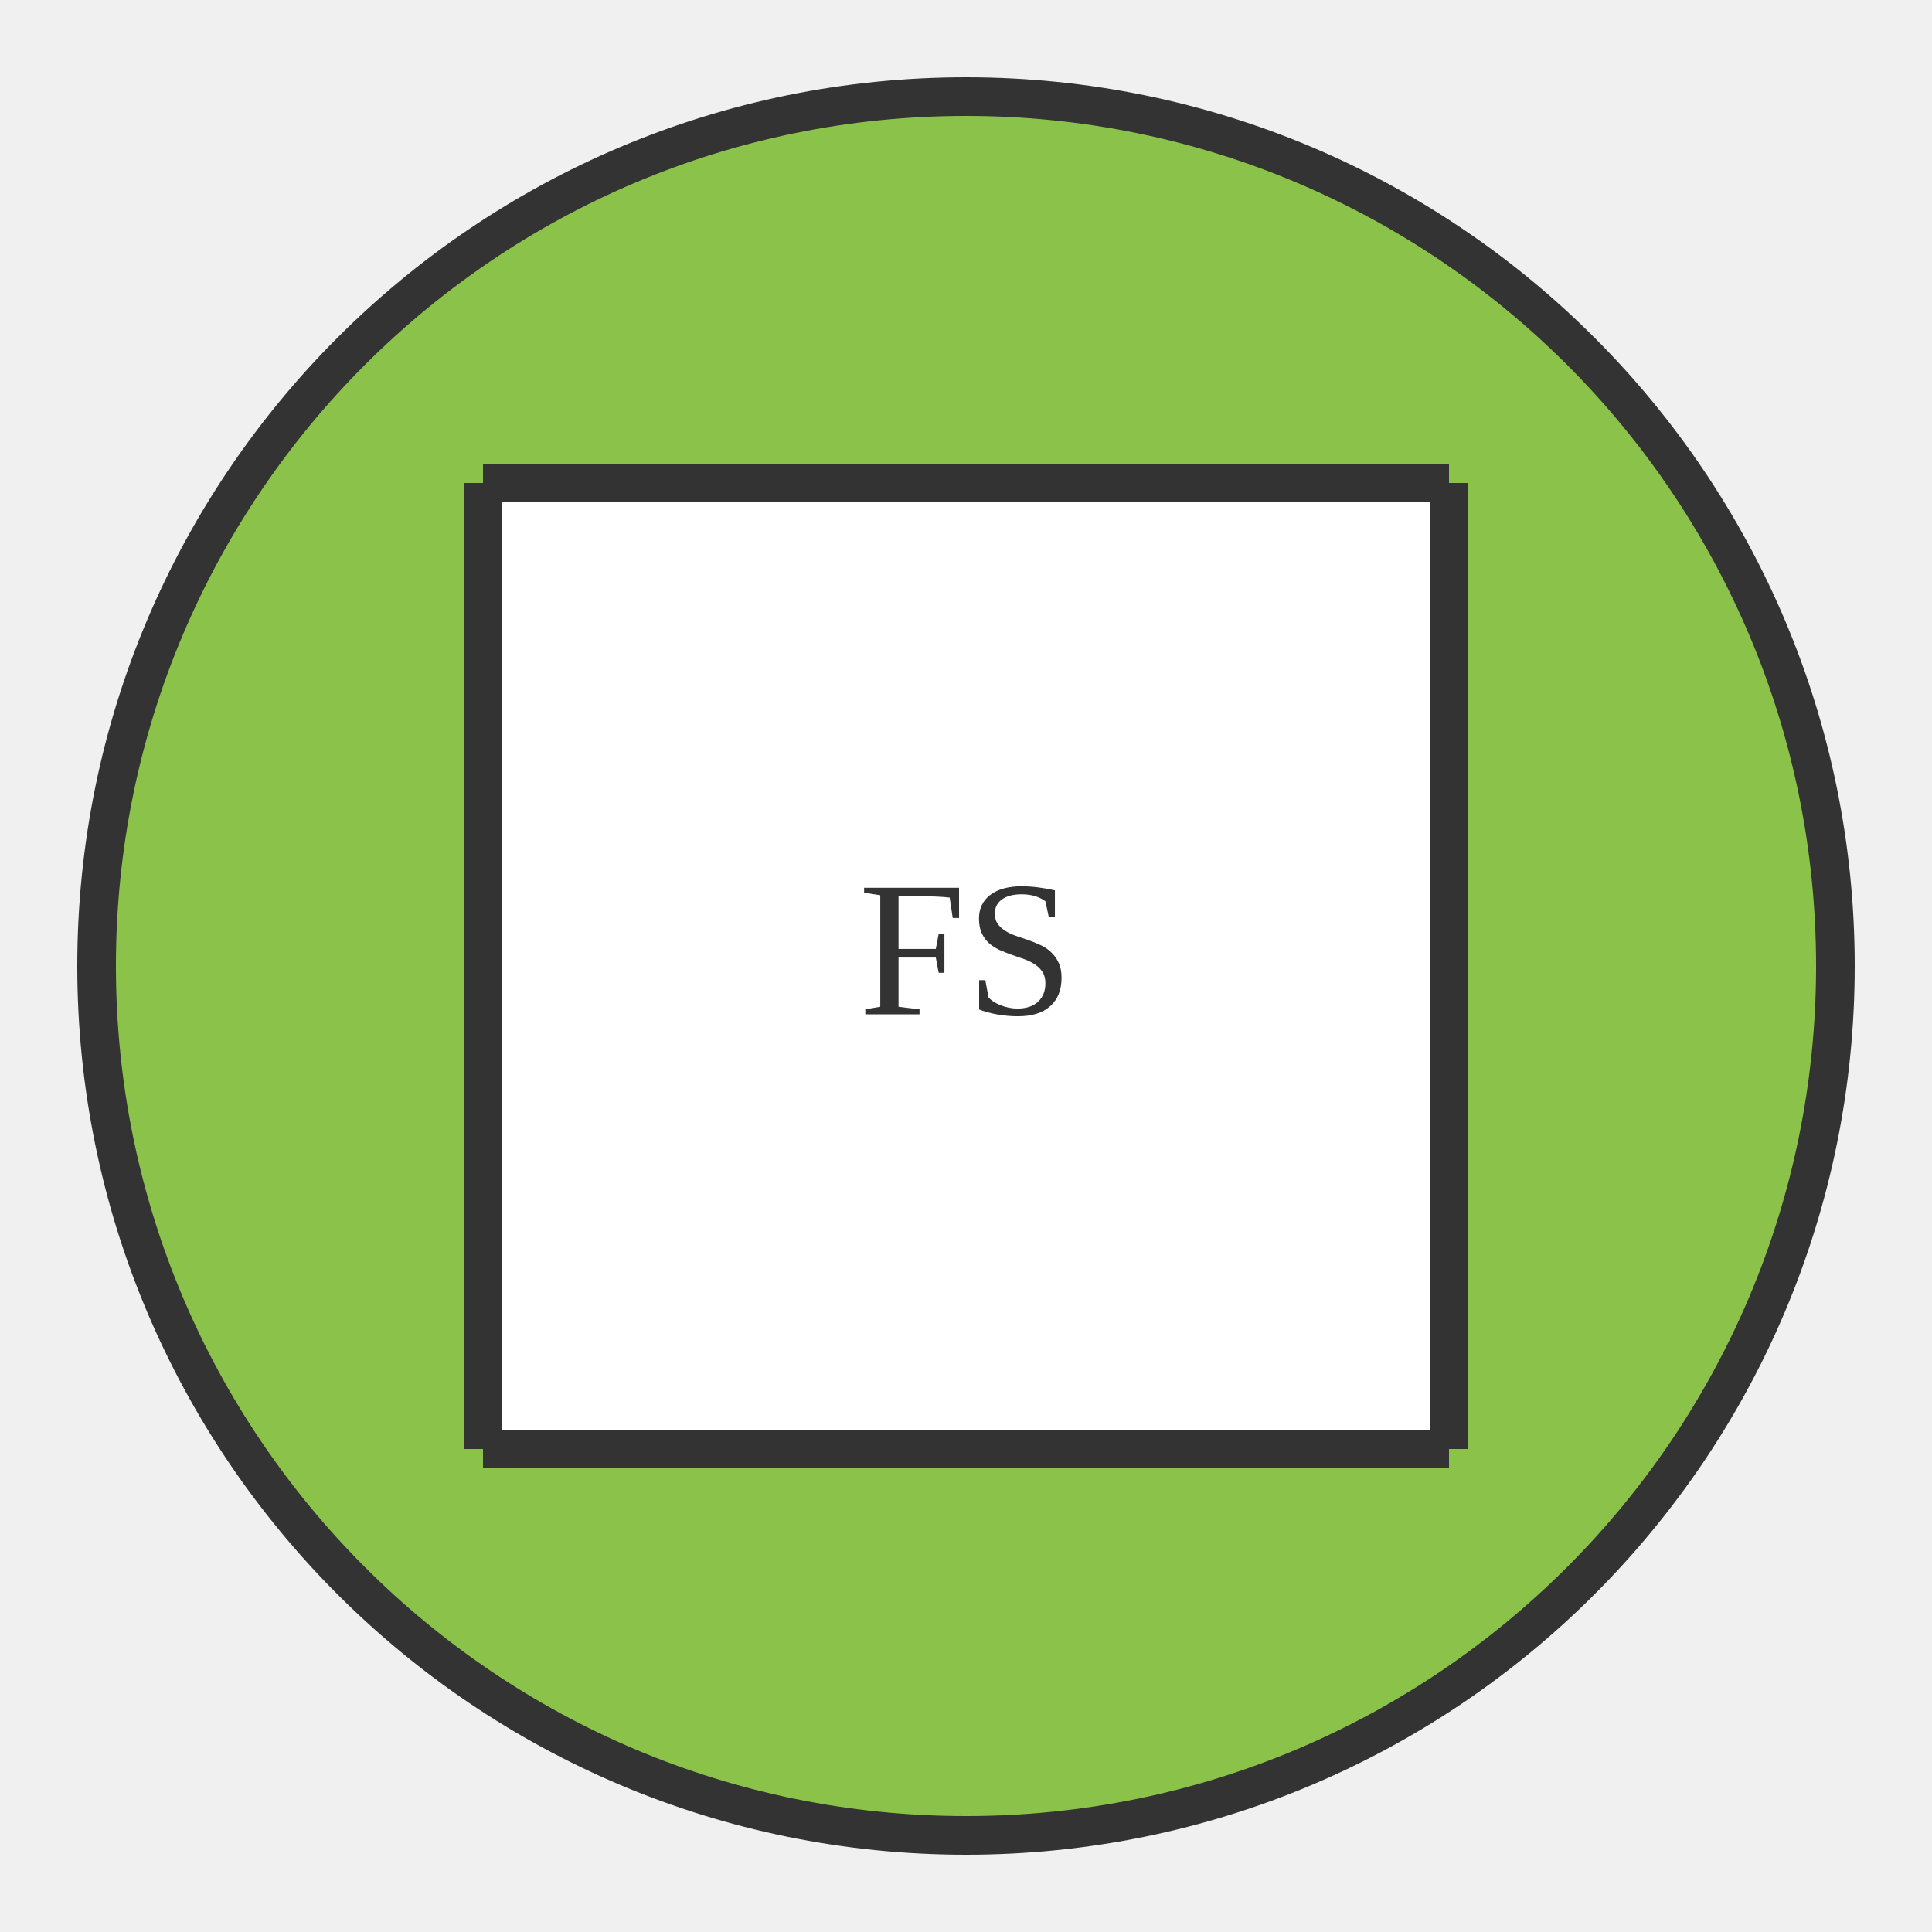
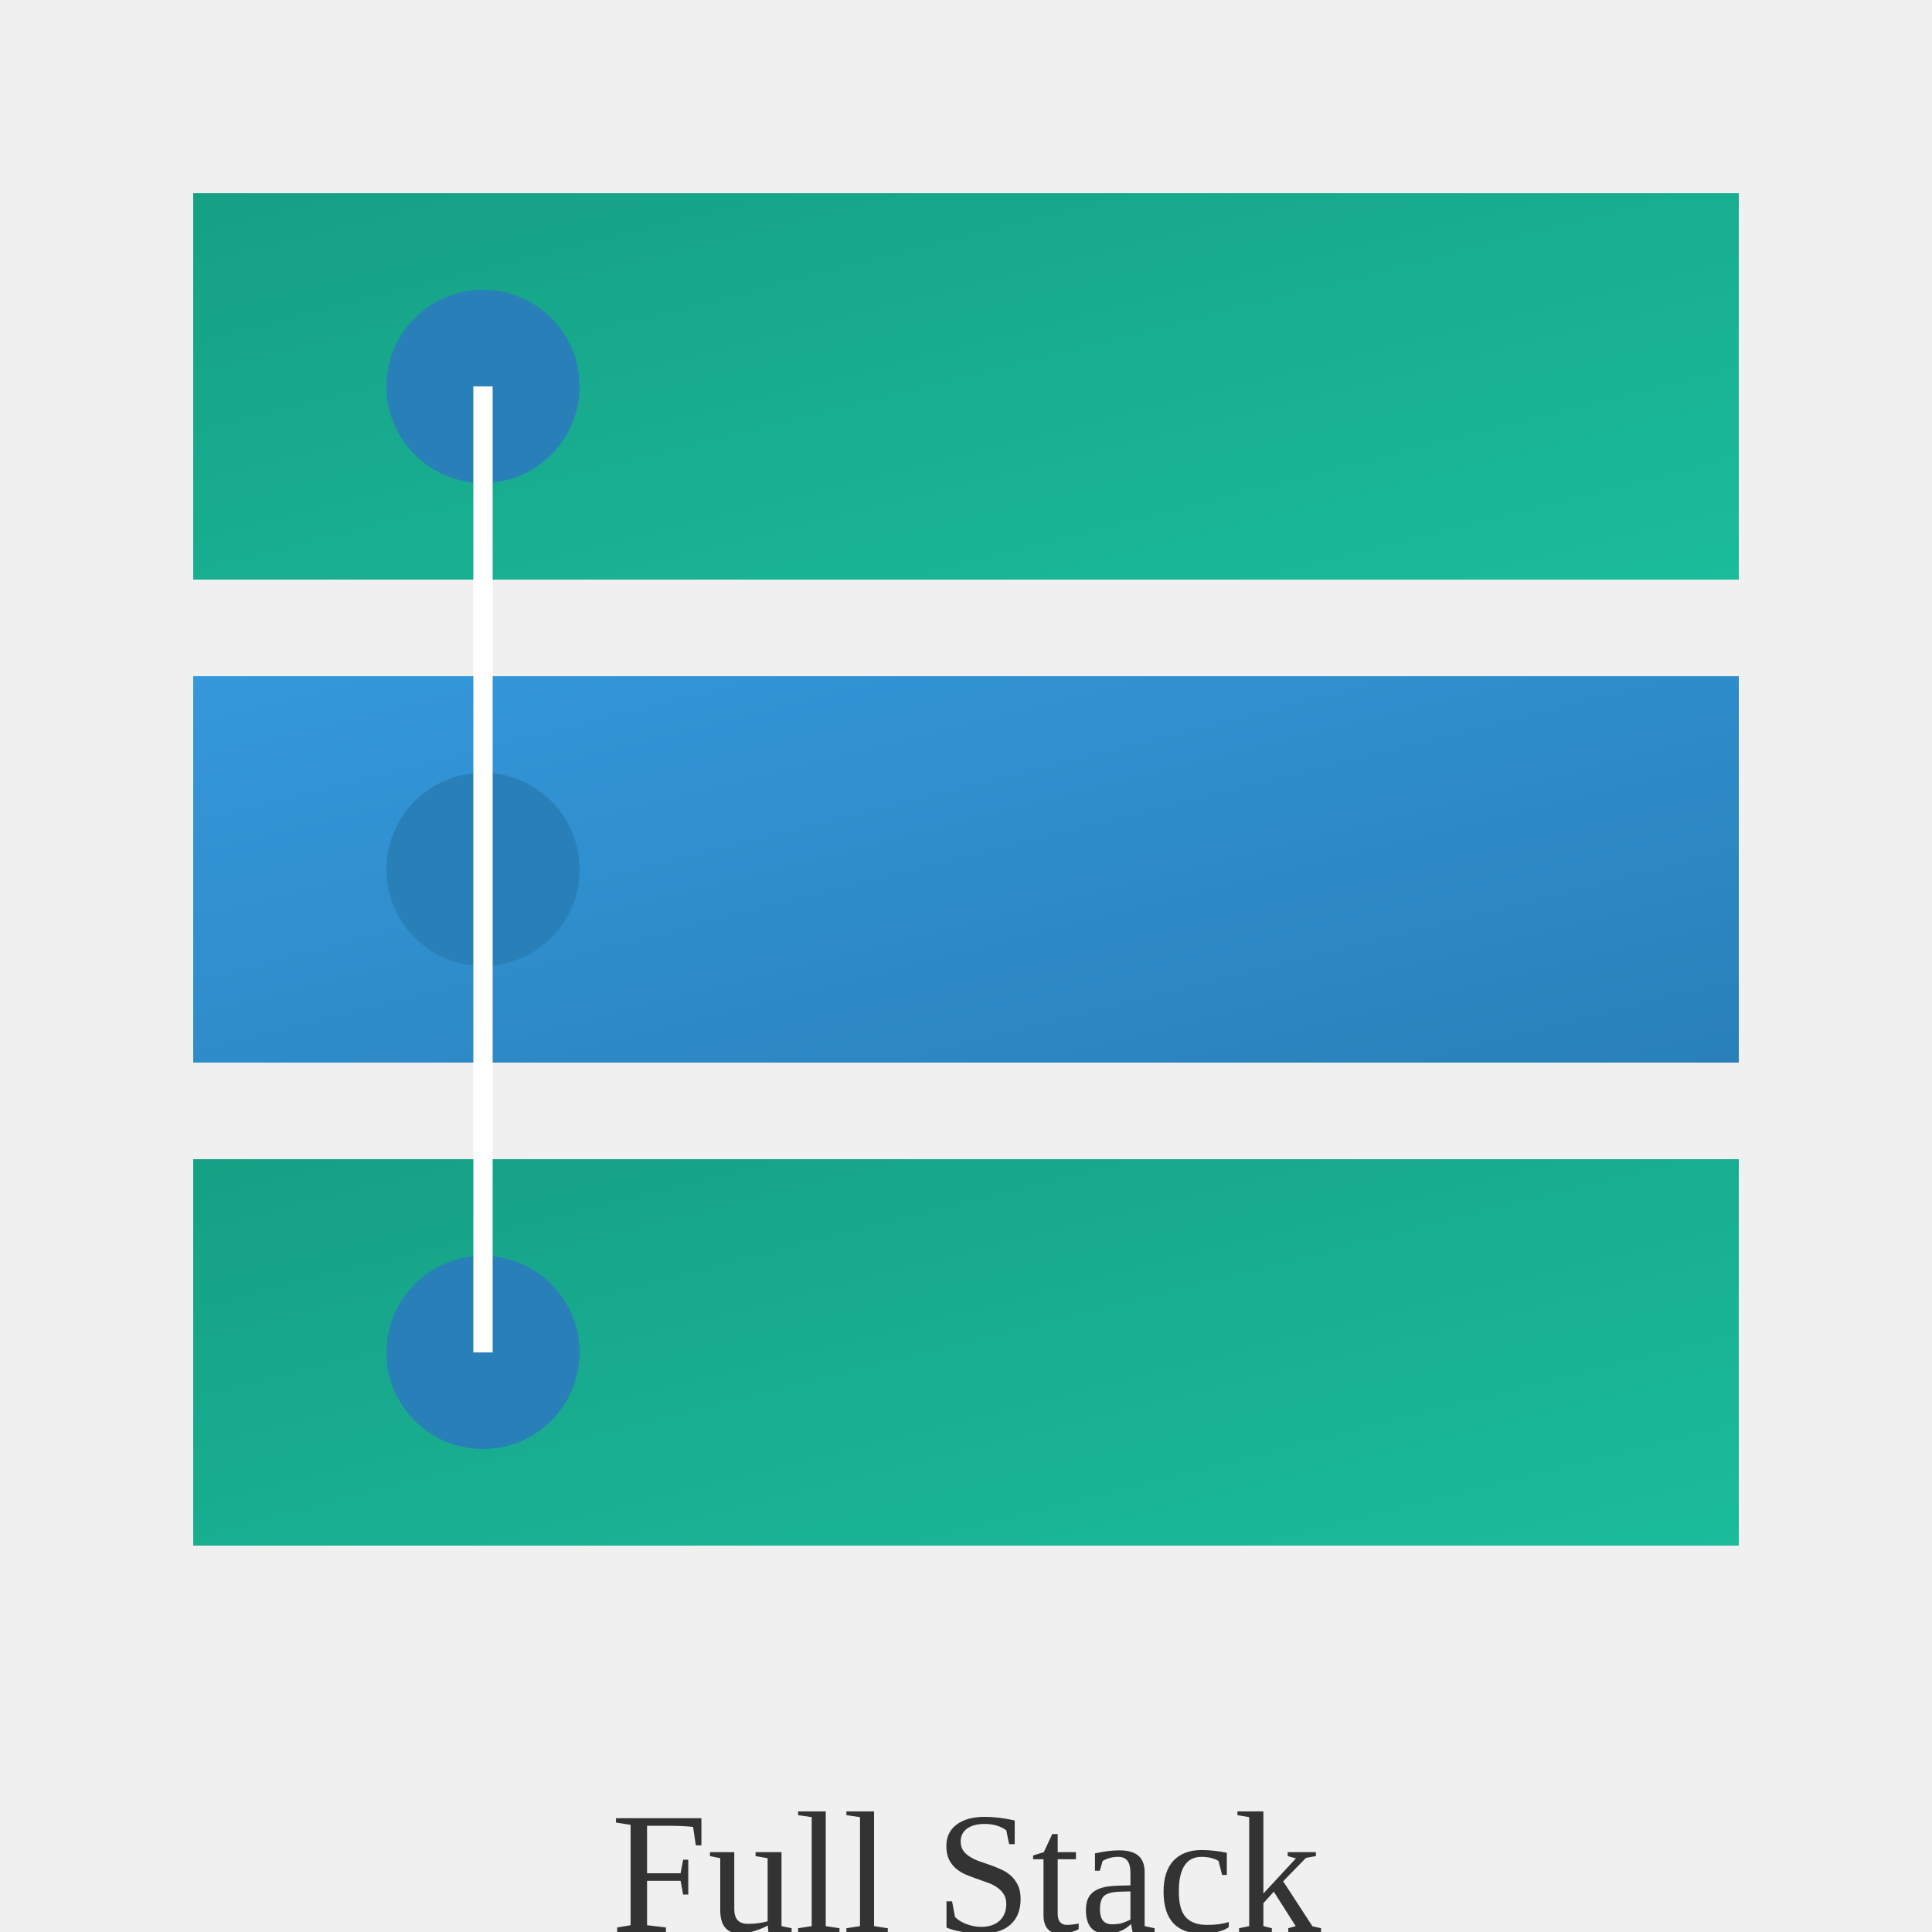
<svg xmlns="http://www.w3.org/2000/svg" viewBox="0 0 200 200" width="200" height="200">
-   <circle cx="100" cy="100" r="90" fill="#8bc34a" stroke="#333" stroke-width="4" />
-   <rect x="50" y="50" width="100" height="100" fill="#ffffff" />
-   <line x1="50" y1="50" x2="150" y2="50" stroke="#333" stroke-width="4" />
-   <line x1="50" y1="50" x2="50" y2="150" stroke="#333" stroke-width="4" />
-   <line x1="150" y1="50" x2="150" y2="150" stroke="#333" stroke-width="4" />
-   <line x1="50" y1="150" x2="150" y2="150" stroke="#333" stroke-width="4" />
-   <text x="50%" y="50%" text-anchor="middle" font-size="20" fill="#333" dy="5">FS</text>
+   <defs>
+     <linearGradient id="gradient1" x1="0%" y1="0%" x2="100%" y2="100%">
+       <stop offset="0%" style="stop-color:#16a085;stop-opacity:1" />
+       <stop offset="100%" style="stop-color:#1abc9c;stop-opacity:1" />
+     </linearGradient>
+     <linearGradient id="gradient2" x1="0%" y1="0%" x2="100%" y2="100%">
+       <stop offset="0%" style="stop-color:#3498db;stop-opacity:1" />
+       <stop offset="100%" style="stop-color:#2980b9;stop-opacity:1" />
+     </linearGradient>
+   </defs>
+   <g>
+     <rect x="20" y="20" width="160" height="40" fill="url(#gradient1)" />
+     <rect x="20" y="70" width="160" height="40" fill="url(#gradient2)" />
+     <rect x="20" y="120" width="160" height="40" fill="url(#gradient1)" />
+     <circle cx="50" cy="40" r="10" fill="#2980b9" />
+     <circle cx="50" cy="90" r="10" fill="#2980b9" />
+     <circle cx="50" cy="140" r="10" fill="#2980b9" />
+     <line x1="50" y1="40" x2="50" y2="90" stroke="#fff" stroke-width="2" />
+     <line x1="50" y1="90" x2="50" y2="140" stroke="#fff" stroke-width="2" />
+   </g>
+   <text x="50%" y="50%" text-anchor="middle" font-size="18" fill="#333" dy="100">Full Stack</text>
</svg>
